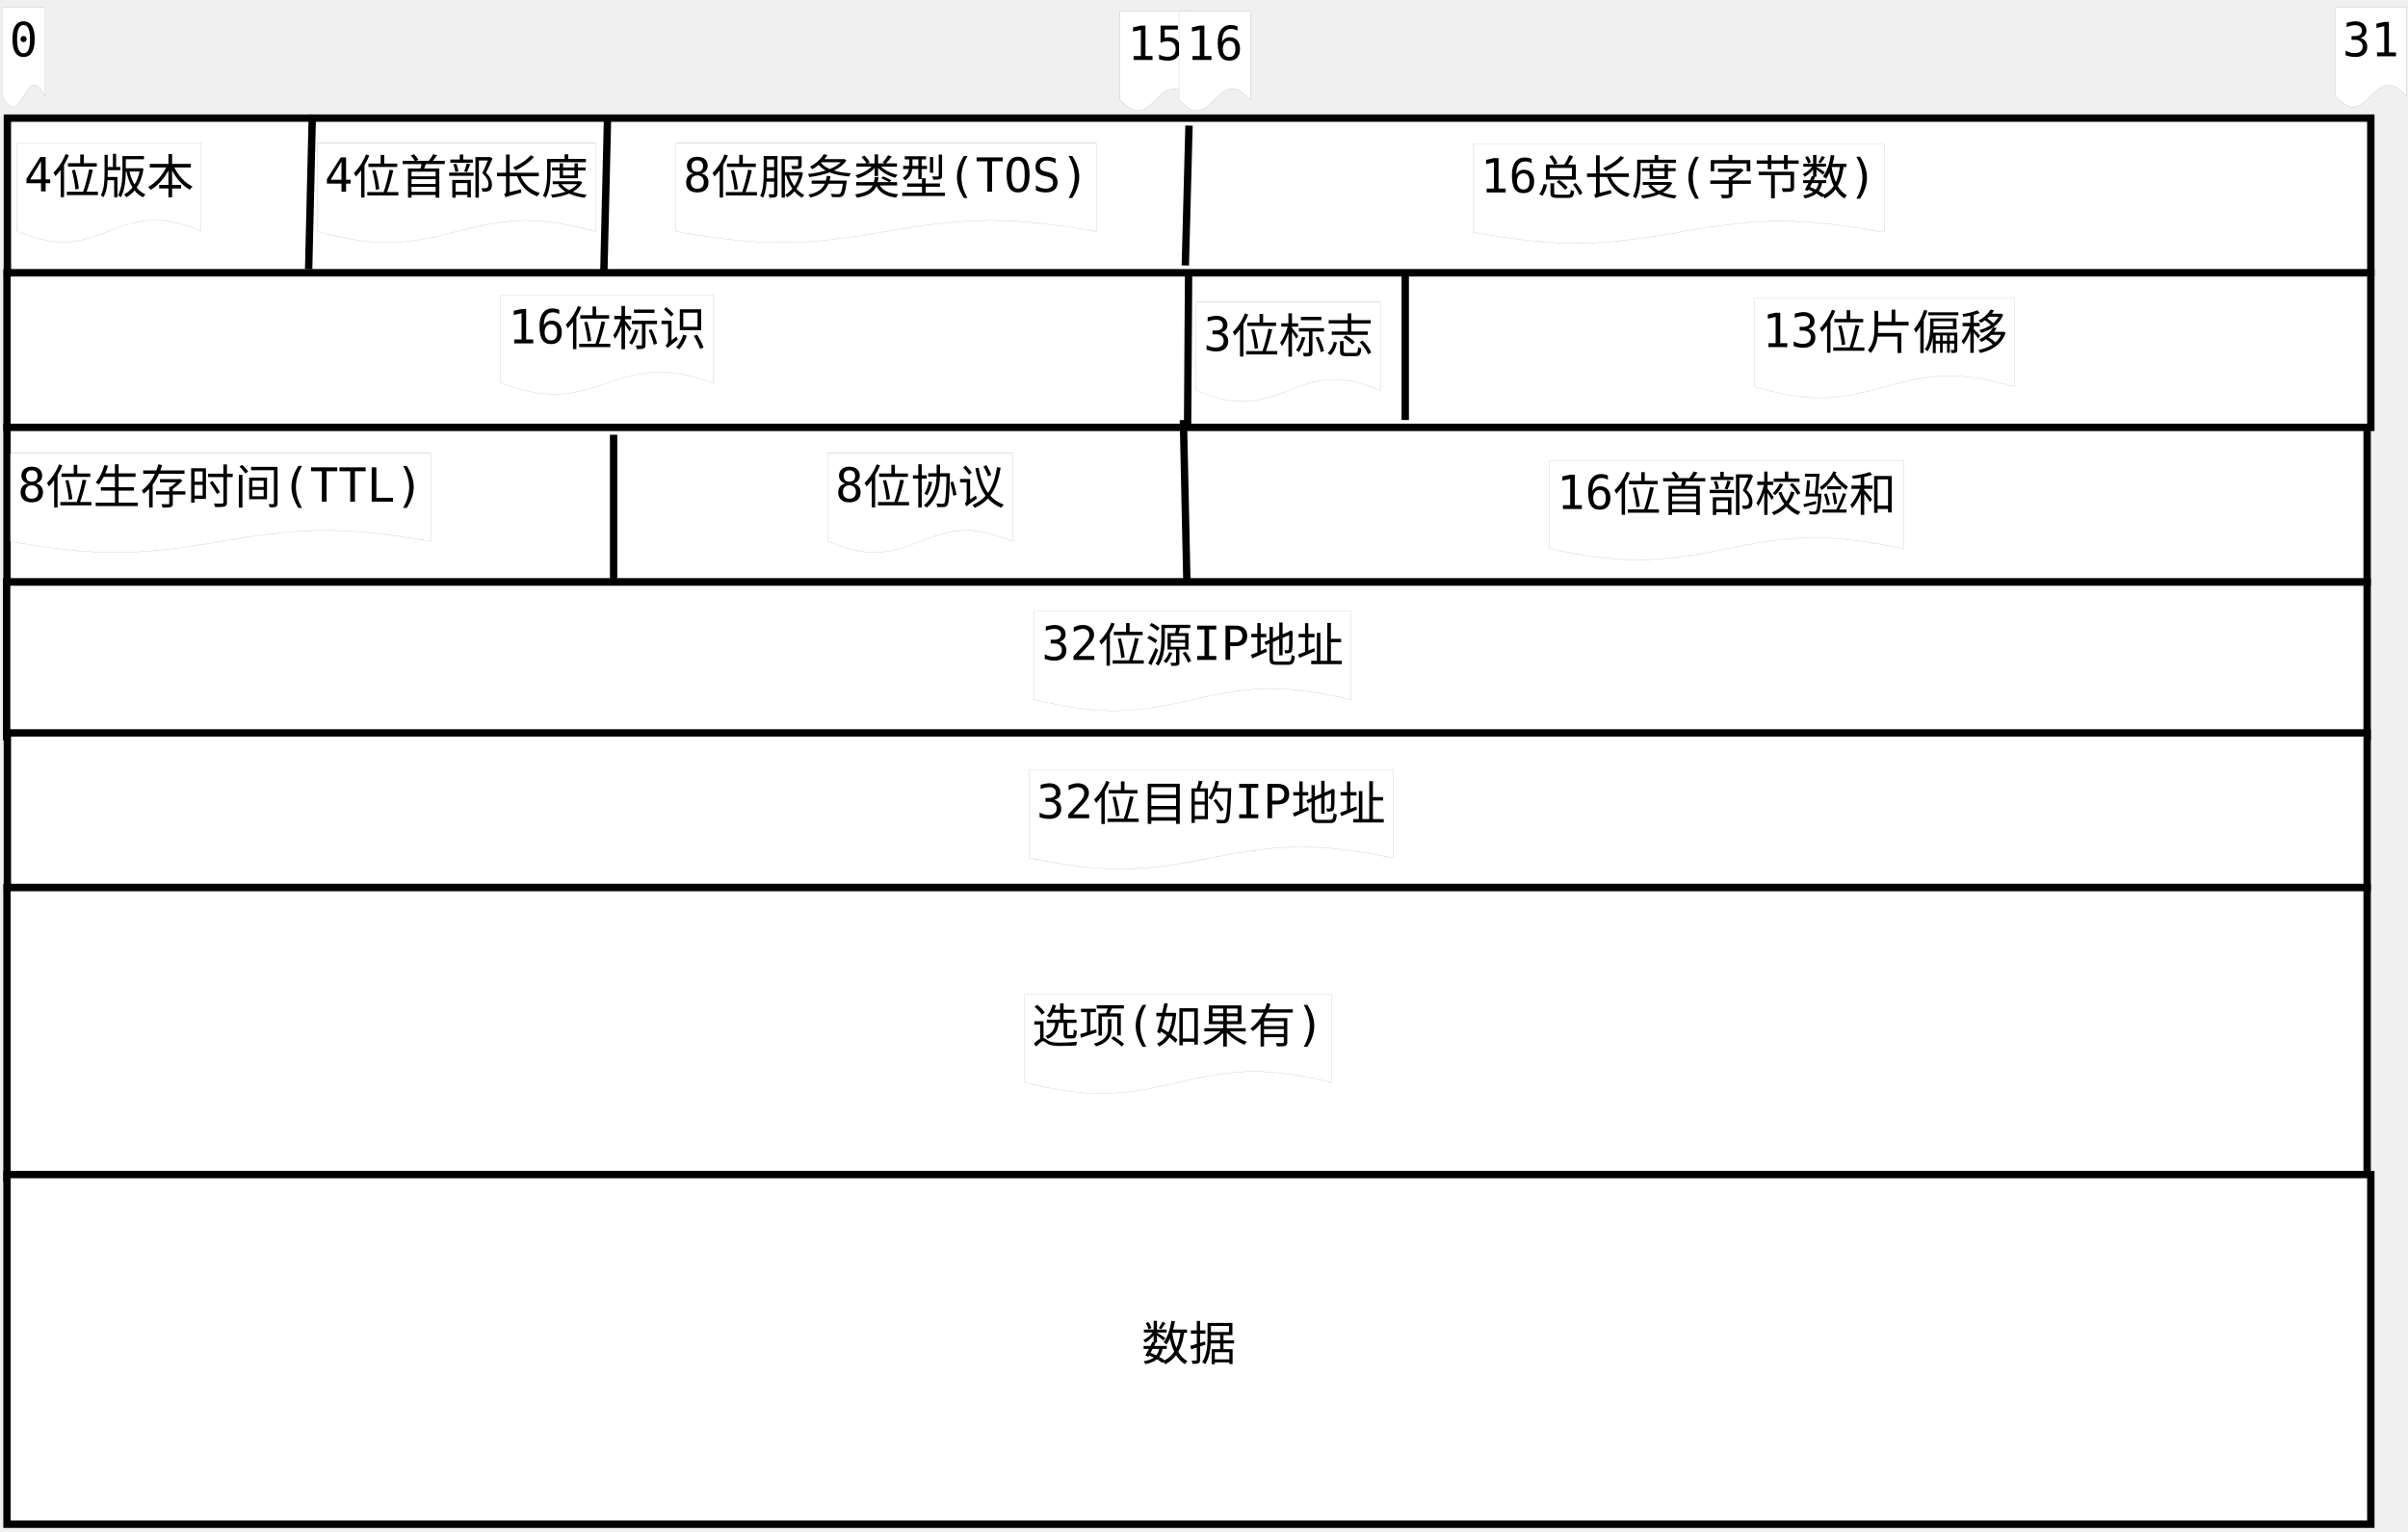
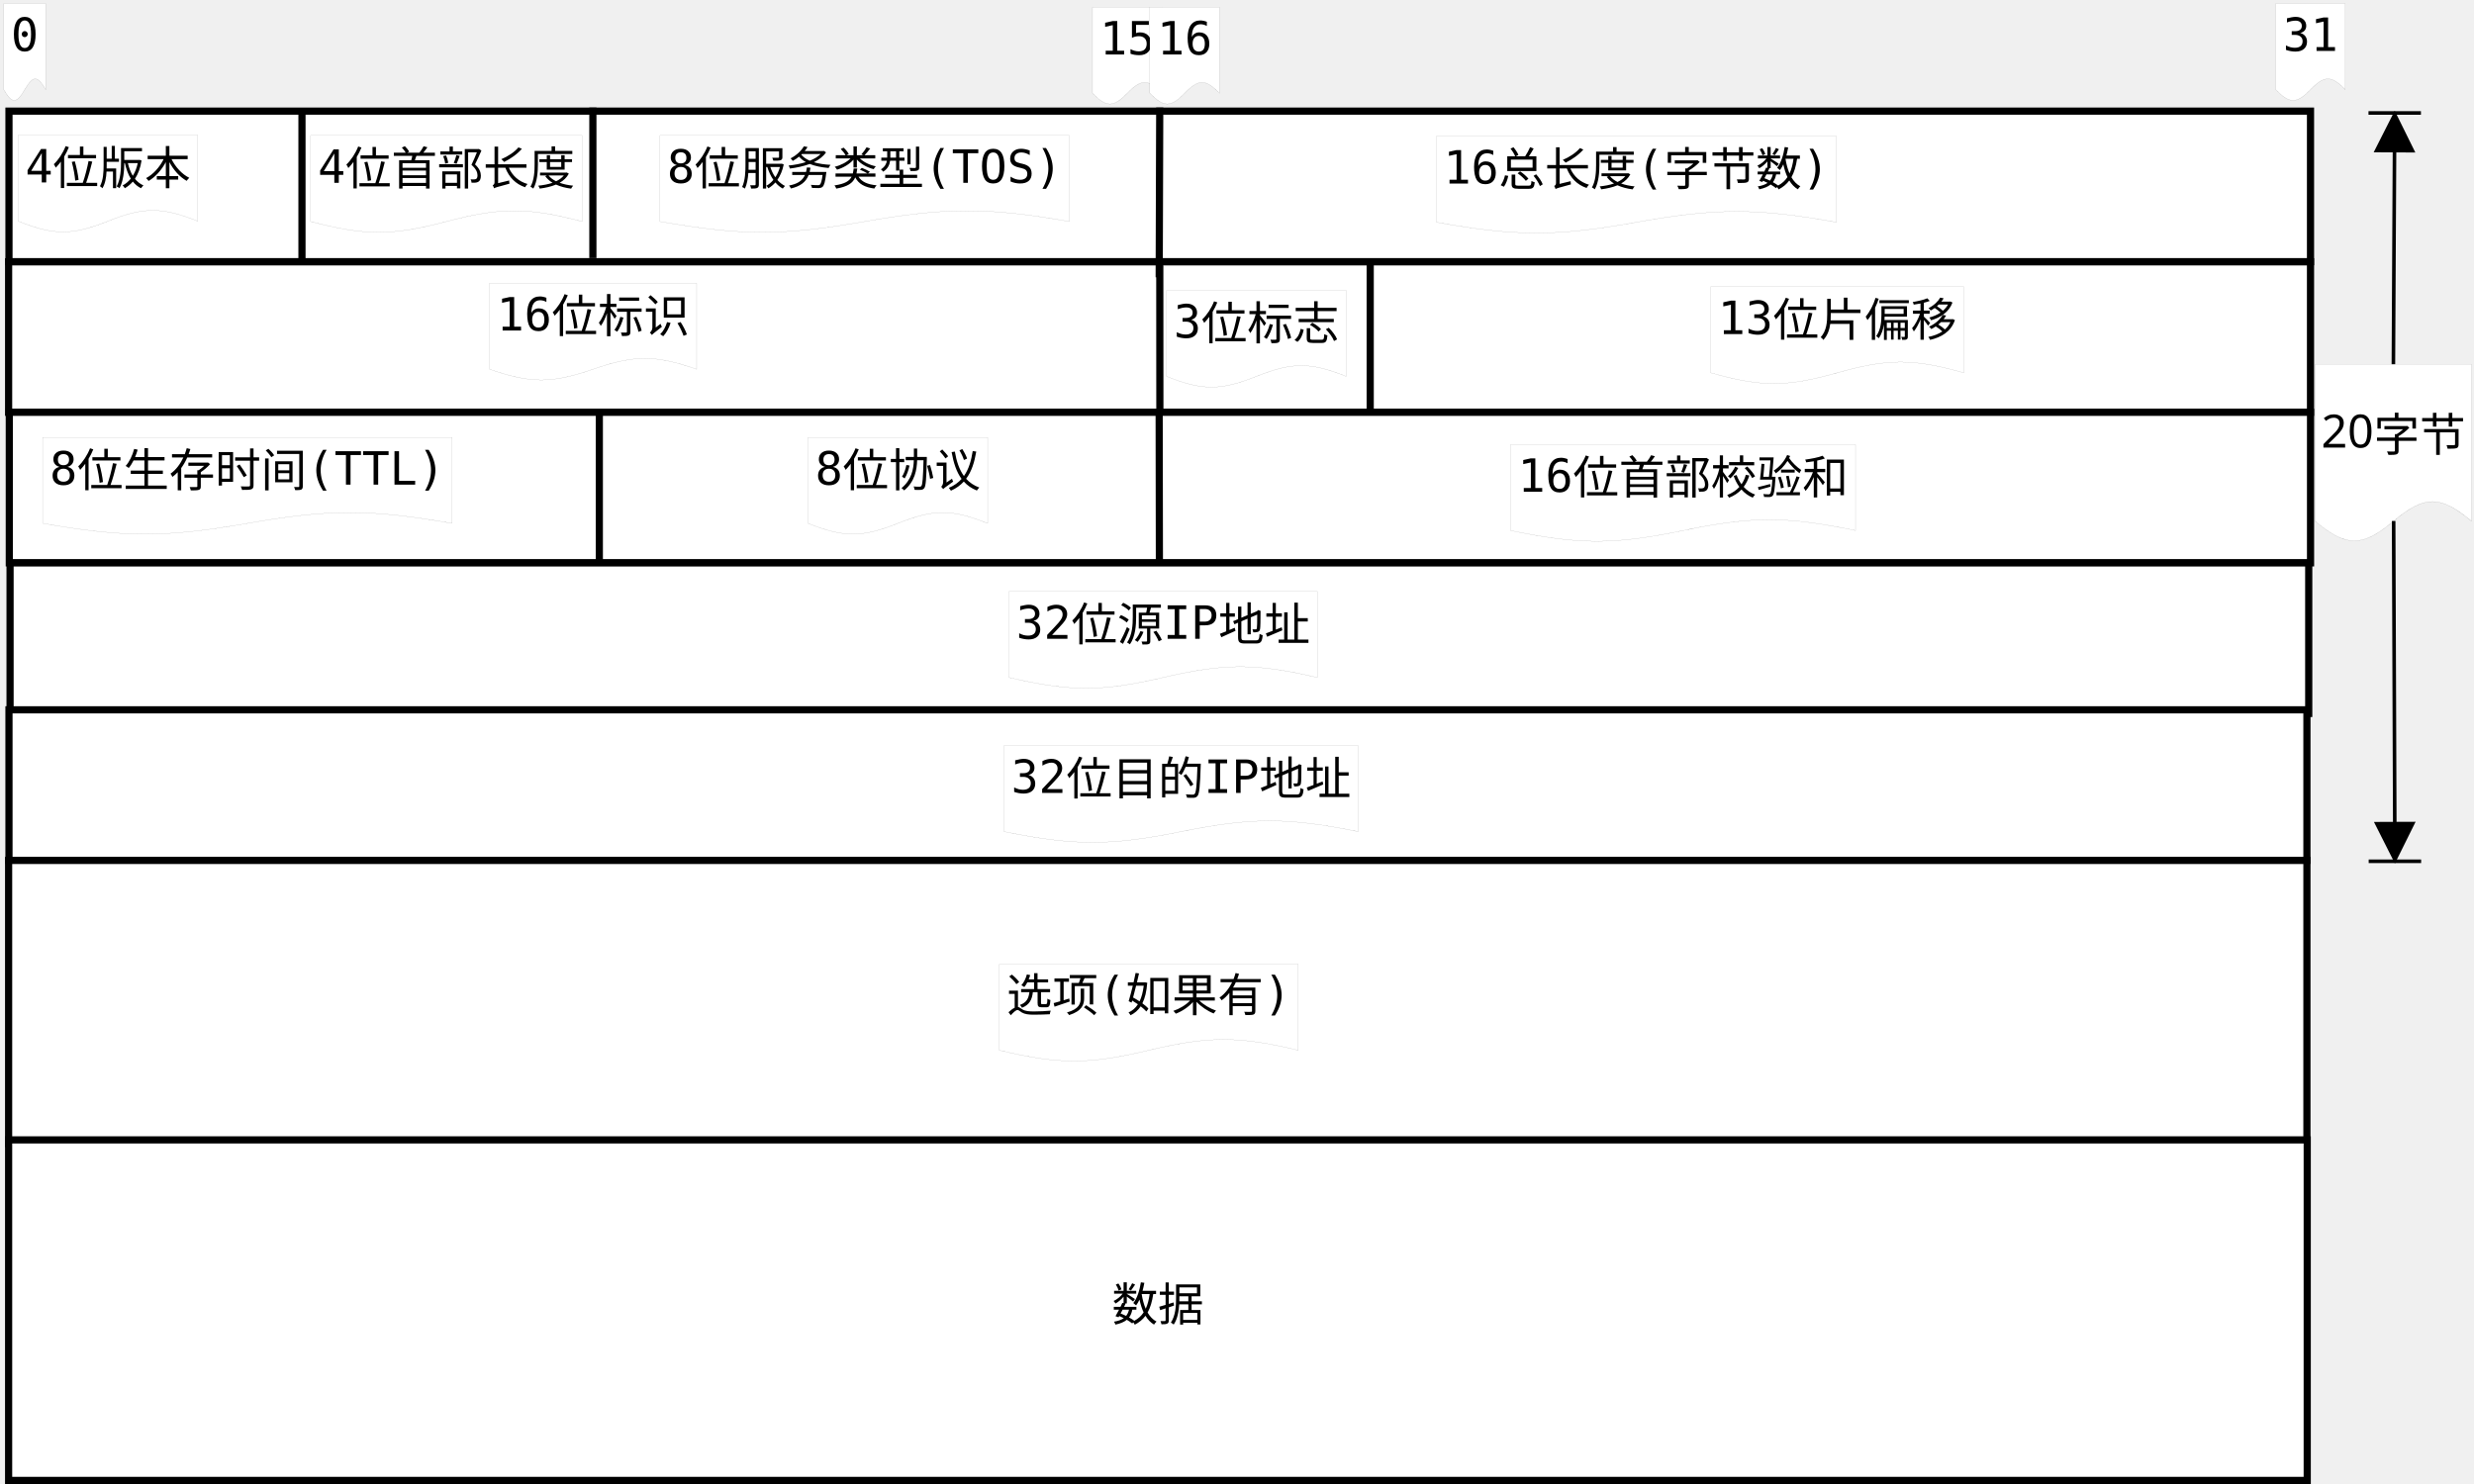
- <svg xmlns="http://www.w3.org/2000/svg" width="33cm" height="21cm" viewBox="196 154 654 414">
+ <svg xmlns="http://www.w3.org/2000/svg" width="35cm" height="21cm" viewBox="196 154 689 414">
  <g>
-     <rect style="fill: #ffffff" x="197.902" y="227.019" width="642" height="42" />
-     <rect style="fill: none; fill-opacity:0; stroke-width: 2; stroke: #000000" x="197.902" y="227.019" width="642" height="42" />
-     <text font-size="12.8" style="fill: #000000;text-anchor:middle;font-family:monospace;font-style:normal;font-weight:normal" x="518.902" y="250.669">
-       <tspan x="518.902" y="250.669" />
+     <rect style="fill: #ffffff" x="197.902" y="227.02" width="642" height="42" />
+     <rect style="fill: none; fill-opacity:0; stroke-width: 2; stroke: #000000" x="197.902" y="227.02" width="642" height="42" />
+     <text font-size="12.8" style="fill: #000000;text-anchor:middle;font-family:monospace;font-style:normal;font-weight:normal" x="518.902" y="250.67">
+       <tspan x="518.902" y="250.67" />
    </text>
  </g>
-   <line style="fill: none; fill-opacity:0; stroke-width: 2; stroke: #000000" x1="518.546" y1="268.019" x2="518.808" y2="228" />
-   <line style="fill: none; fill-opacity:0; stroke-width: 2; stroke: #000000" x1="577.652" y1="267.019" x2="577.652" y2="225.019" />
+   <line style="fill: none; fill-opacity:0; stroke-width: 2; stroke: #000000" x1="518.988" y1="268.02" x2="518.965" y2="228" />
+   <line style="fill: none; fill-opacity:0; stroke-width: 2; stroke: #000000" x1="577.652" y1="268.533" x2="577.652" y2="226.533" />
  <g>
-     <rect style="fill: #ffffff" x="197.902" y="269.019" width="641" height="42" />
-     <rect style="fill: none; fill-opacity:0; stroke-width: 2; stroke: #000000" x="197.902" y="269.019" width="641" height="42" />
-     <text font-size="12.8" style="fill: #000000;text-anchor:middle;font-family:monospace;font-style:normal;font-weight:normal" x="518.402" y="292.669">
-       <tspan x="518.402" y="292.669" />
+     <rect style="fill: #ffffff" x="198.092" y="269.02" width="641.819" height="42" />
+     <rect style="fill: none; fill-opacity:0; stroke-width: 2; stroke: #000000" x="198.092" y="269.02" width="641.819" height="42" />
+     <text font-size="12.8" style="fill: #000000;text-anchor:middle;font-family:monospace;font-style:normal;font-weight:normal" x="519.001" y="292.67">
+       <tspan x="519.001" y="292.67" />
    </text>
  </g>
-   <line style="fill: none; fill-opacity:0; stroke-width: 2; stroke: #000000" x1="518.352" y1="311.038" x2="517.402" y2="267.019" />
-   <line style="fill: none; fill-opacity:0; stroke-width: 2; stroke: #000000" x1="362.652" y1="313.019" x2="362.652" y2="271.019" />
+   <line style="fill: none; fill-opacity:0; stroke-width: 2; stroke: #000000" x1="518.856" y1="311.038" x2="518.791" y2="268.719" />
+   <line style="fill: none; fill-opacity:0; stroke-width: 2; stroke: #000000" x1="362.652" y1="311.507" x2="362.652" y2="269.507" />
  <g>
-     <rect style="fill: #ffffff" x="197.802" y="311.038" width="641.1" height="42" />
-     <rect style="fill: none; fill-opacity:0; stroke-width: 2; stroke: #000000" x="197.802" y="311.038" width="641.1" height="42" />
-     <text font-size="12.8" style="fill: #000000;text-anchor:middle;font-family:monospace;font-style:normal;font-weight:normal" x="518.352" y="334.688">
-       <tspan x="518.352" y="334.688" />
+     <rect style="fill: #ffffff" x="198.306" y="311.038" width="641.1" height="42" />
+     <rect style="fill: none; fill-opacity:0; stroke-width: 2; stroke: #000000" x="198.306" y="311.038" width="641.1" height="42" />
+     <text font-size="12.8" style="fill: #000000;text-anchor:middle;font-family:monospace;font-style:normal;font-weight:normal" x="518.856" y="334.688">
+       <tspan x="518.856" y="334.688" />
    </text>
  </g>
  <g>
-     <rect style="fill: #ffffff" x="198.002" y="352.019" width="640.9" height="42" />
-     <rect style="fill: none; fill-opacity:0; stroke-width: 2; stroke: #000000" x="198.002" y="352.019" width="640.9" height="42" />
-     <text font-size="12.8" style="fill: #000000;text-anchor:middle;font-family:monospace;font-style:normal;font-weight:normal" x="518.452" y="375.669">
-       <tspan x="518.452" y="375.669" />
+     <rect style="fill: #ffffff" x="198.002" y="352.02" width="640.9" height="42" />
+     <rect style="fill: none; fill-opacity:0; stroke-width: 2; stroke: #000000" x="198.002" y="352.02" width="640.9" height="42" />
+     <text font-size="12.8" style="fill: #000000;text-anchor:middle;font-family:monospace;font-style:normal;font-weight:normal" x="518.452" y="375.67">
+       <tspan x="518.452" y="375.67" />
    </text>
  </g>
  <g>
    <rect style="fill: #ffffff" x="197.902" y="394.038" width="641" height="78.962" />
    <rect style="fill: none; fill-opacity:0; stroke-width: 2; stroke: #000000" x="197.902" y="394.038" width="641" height="78.962" />
    <text font-size="12.8" style="fill: #000000;text-anchor:middle;font-family:monospace;font-style:normal;font-weight:normal" x="518.402" y="436.169">
      <tspan x="518.402" y="436.169" />
    </text>
  </g>
  <g>
-     <rect style="fill: #ffffff" x="197.902" y="472" width="642" height="95" />
-     <rect style="fill: none; fill-opacity:0; stroke-width: 2; stroke: #000000" x="197.902" y="472" width="642" height="95" />
-     <text font-size="12.8" style="fill: #000000;text-anchor:middle;font-family:monospace;font-style:normal;font-weight:normal" x="518.902" y="522.5">
-       <tspan x="518.902" y="522.5">数据</tspan>
+     <rect style="fill: #ffffff" x="197.902" y="472" width="641.084" height="95" />
+     <rect style="fill: none; fill-opacity:0; stroke-width: 2; stroke: #000000" x="197.902" y="472" width="641.084" height="95" />
+     <text font-size="12.8" style="fill: #000000;text-anchor:middle;font-family:monospace;font-style:normal;font-weight:normal" x="518.444" y="522.5">
+       <tspan x="518.444" y="522.5">数据</tspan>
    </text>
  </g>
  <g>
    <rect style="fill: #ffffff" x="198.002" y="185" width="641.9" height="42" />
    <rect style="fill: none; fill-opacity:0; stroke-width: 2; stroke: #000000" x="198.002" y="185" width="641.9" height="42" />
    <text font-size="12.8" style="fill: #000000;text-anchor:middle;font-family:monospace;font-style:normal;font-weight:normal" x="518.952" y="208.65">
      <tspan x="518.952" y="208.65" />
    </text>
  </g>
-   <line style="fill: none; fill-opacity:0; stroke-width: 2; stroke: #000000" x1="517.926" y1="225.026" x2="518.926" y2="187.026" />
-   <line style="fill: none; fill-opacity:0; stroke-width: 2; stroke: #000000" x1="360" y1="227" x2="361.002" y2="185" />
  <g>
    <path style="fill: #ffffff" d="M 282.15 191.8 L 357.85,191.8 L 357.85,215.8 C 342.71,211.8 335.14,211.8 320,215.8 C 304.86,219.8 297.29,219.8 282.15,215.8 L 282.15,191.8z" />
    <path style="fill: none; fill-opacity:0; stroke-width: 0.02; stroke: #000000" d="M 282.15 191.8 L 357.85,191.8 L 357.85,215.8 C 342.71,211.8 335.14,211.8 320,215.8 C 304.86,219.8 297.29,219.8 282.15,215.8 L 282.15,191.8" />
    <text font-size="12.8" style="fill: #000000;text-anchor:middle;font-family:monospace;font-style:normal;font-weight:normal" x="320" y="205">
      <tspan x="320" y="205">4位首部长度</tspan>
    </text>
  </g>
  <g>
    <path style="fill: #ffffff" d="M 200.552 191.7 L 250.652,191.7 L 250.652,215.7 C 240.632,211.7 235.622,211.7 225.602,215.7 C 215.582,219.7 210.572,219.7 200.552,215.7 L 200.552,191.7z" />
    <path style="fill: none; fill-opacity:0; stroke-width: 0.02; stroke: #000000" d="M 200.552 191.7 L 250.652,191.7 L 250.652,215.7 C 240.632,211.7 235.622,211.7 225.602,215.7 C 215.582,219.7 210.572,219.7 200.552,215.7 L 200.552,191.7" />
    <text font-size="12.8" style="fill: #000000;text-anchor:middle;font-family:monospace;font-style:normal;font-weight:normal" x="225.602" y="204.9">
      <tspan x="225.602" y="204.9">4位版本</tspan>
    </text>
  </g>
  <g>
    <path style="fill: #ffffff" d="M 379.552 191.8 L 493.752,191.8 L 493.752,215.8 C 470.912,211.8 459.492,211.8 436.652,215.8 C 413.812,219.8 402.392,219.8 379.552,215.8 L 379.552,191.8z" />
    <path style="fill: none; fill-opacity:0; stroke-width: 0.02; stroke: #000000" d="M 379.552 191.8 L 493.752,191.8 L 493.752,215.8 C 470.912,211.8 459.492,211.8 436.652,215.8 C 413.812,219.8 402.392,219.8 379.552,215.8 L 379.552,191.8" />
    <text font-size="12.8" style="fill: #000000;text-anchor:middle;font-family:monospace;font-style:normal;font-weight:normal" x="436.652" y="205">
      <tspan x="436.652" y="205">8位服务类型(TOS)</tspan>
    </text>
  </g>
  <g>
    <path style="fill: #ffffff" d="M 596.102 192 L 707.702,192 L 707.702,216 C 685.382,212 674.222,212 651.902,216 C 629.582,220 618.422,220 596.102,216 L 596.102,192z" />
    <path style="fill: none; fill-opacity:0; stroke-width: 0.02; stroke: #000000" d="M 596.102 192 L 707.702,192 L 707.702,216 C 685.382,212 674.222,212 651.902,216 C 629.582,220 618.422,220 596.102,216 L 596.102,192" />
    <text font-size="12.8" style="fill: #000000;text-anchor:middle;font-family:monospace;font-style:normal;font-weight:normal" x="651.902" y="205.2">
      <tspan x="651.902" y="205.2">16总长度(字节数)</tspan>
    </text>
  </g>
  <g>
    <path style="fill: #ffffff" d="M 332.002 233 L 389.802,233 L 389.802,257 C 378.242,253 372.462,253 360.902,257 C 349.342,261 343.562,261 332.002,257 L 332.002,233z" />
    <path style="fill: none; fill-opacity:0; stroke-width: 0.02; stroke: #000000" d="M 332.002 233 L 389.802,233 L 389.802,257 C 378.242,253 372.462,253 360.902,257 C 349.342,261 343.562,261 332.002,257 L 332.002,233" />
    <text font-size="12.8" style="fill: #000000;text-anchor:middle;font-family:monospace;font-style:normal;font-weight:normal" x="360.902" y="246.2">
      <tspan x="360.902" y="246.2">16位标识</tspan>
    </text>
  </g>
  <g>
    <path style="fill: #ffffff" d="M 520.852 235 L 570.952,235 L 570.952,259 C 560.932,255 555.922,255 545.902,259 C 535.882,263 530.872,263 520.852,259 L 520.852,235z" />
    <path style="fill: none; fill-opacity:0; stroke-width: 0.02; stroke: #000000" d="M 520.852 235 L 570.952,235 L 570.952,259 C 560.932,255 555.922,255 545.902,259 C 535.882,263 530.872,263 520.852,259 L 520.852,235" />
    <text font-size="12.8" style="fill: #000000;text-anchor:middle;font-family:monospace;font-style:normal;font-weight:normal" x="545.902" y="248.2">
      <tspan x="545.902" y="248.2">3位标志</tspan>
    </text>
  </g>
  <g>
    <path style="fill: #ffffff" d="M 672.602 234 L 743.202,234 L 743.202,258 C 729.082,254 722.022,254 707.902,258 C 693.782,262 686.722,262 672.602,258 L 672.602,234z" />
    <path style="fill: none; fill-opacity:0; stroke-width: 0.02; stroke: #000000" d="M 672.602 234 L 743.202,234 L 743.202,258 C 729.082,254 722.022,254 707.902,258 C 693.782,262 686.722,262 672.602,258 L 672.602,234" />
    <text font-size="12.8" style="fill: #000000;text-anchor:middle;font-family:monospace;font-style:normal;font-weight:normal" x="707.902" y="247.2">
      <tspan x="707.902" y="247.2">13位片偏移</tspan>
    </text>
  </g>
  <g>
-     <path style="fill: #ffffff" d="M 198.802 276 L 313.002,276 L 313.002,300 C 290.162,296 278.742,296 255.902,300 C 233.062,304 221.642,304 198.802,300 L 198.802,276z" />
-     <path style="fill: none; fill-opacity:0; stroke-width: 0.02; stroke: #000000" d="M 198.802 276 L 313.002,276 L 313.002,300 C 290.162,296 278.742,296 255.902,300 C 233.062,304 221.642,304 198.802,300 L 198.802,276" />
-     <text font-size="12.8" style="fill: #000000;text-anchor:middle;font-family:monospace;font-style:normal;font-weight:normal" x="255.902" y="289.2">
-       <tspan x="255.902" y="289.2">8位生存时间(TTL)</tspan>
+     <path style="fill: #ffffff" d="M 207.374 276 L 321.574,276 L 321.574,300 C 298.734,296 287.314,296 264.474,300 C 241.634,304 230.214,304 207.374,300 L 207.374,276z" />
+     <path style="fill: none; fill-opacity:0; stroke-width: 0.02; stroke: #000000" d="M 207.374 276 L 321.574,276 L 321.574,300 C 298.734,296 287.314,296 264.474,300 C 241.634,304 230.214,304 207.374,300 L 207.374,276" />
+     <text font-size="12.8" style="fill: #000000;text-anchor:middle;font-family:monospace;font-style:normal;font-weight:normal" x="264.474" y="289.2">
+       <tspan x="264.474" y="289.2">8位生存时间(TTL)</tspan>
    </text>
  </g>
  <g>
    <path style="fill: #ffffff" d="M 420.852 276 L 470.952,276 L 470.952,300 C 460.932,296 455.922,296 445.902,300 C 435.882,304 430.872,304 420.852,300 L 420.852,276z" />
    <path style="fill: none; fill-opacity:0; stroke-width: 0.02; stroke: #000000" d="M 420.852 276 L 470.952,276 L 470.952,300 C 460.932,296 455.922,296 445.902,300 C 435.882,304 430.872,304 420.852,300 L 420.852,276" />
    <text font-size="12.8" style="fill: #000000;text-anchor:middle;font-family:monospace;font-style:normal;font-weight:normal" x="445.902" y="289.2">
      <tspan x="445.902" y="289.2">8位协议</tspan>
    </text>
  </g>
  <g>
    <path style="fill: #ffffff" d="M 616.802 278 L 713.002,278 L 713.002,302 C 693.762,298 684.142,298 664.902,302 C 645.662,306 636.042,306 616.802,302 L 616.802,278z" />
    <path style="fill: none; fill-opacity:0; stroke-width: 0.02; stroke: #000000" d="M 616.802 278 L 713.002,278 L 713.002,302 C 693.762,298 684.142,298 664.902,302 C 645.662,306 636.042,306 616.802,302 L 616.802,278" />
    <text font-size="12.8" style="fill: #000000;text-anchor:middle;font-family:monospace;font-style:normal;font-weight:normal" x="664.902" y="291.2">
      <tspan x="664.902" y="291.2">16位首部校验和</tspan>
    </text>
  </g>
  <g>
    <path style="fill: #ffffff" d="M 476.902 319 L 562.902,319 L 562.902,343 C 545.702,339 537.102,339 519.902,343 C 502.702,347 494.102,347 476.902,343 L 476.902,319z" />
    <path style="fill: none; fill-opacity:0; stroke-width: 0.02; stroke: #000000" d="M 476.902 319 L 562.902,319 L 562.902,343 C 545.702,339 537.102,339 519.902,343 C 502.702,347 494.102,347 476.902,343 L 476.902,319" />
    <text font-size="12.8" style="fill: #000000;text-anchor:middle;font-family:monospace;font-style:normal;font-weight:normal" x="519.902" y="332.2">
      <tspan x="519.902" y="332.2">32位源IP地址</tspan>
    </text>
  </g>
  <g>
    <path style="fill: #ffffff" d="M 475.502 362 L 574.302,362 L 574.302,386 C 554.542,382 544.662,382 524.902,386 C 505.142,390 495.262,390 475.502,386 L 475.502,362z" />
    <path style="fill: none; fill-opacity:0; stroke-width: 0.02; stroke: #000000" d="M 475.502 362 L 574.302,362 L 574.302,386 C 554.542,382 544.662,382 524.902,386 C 505.142,390 495.262,390 475.502,386 L 475.502,362" />
    <text font-size="12.8" style="fill: #000000;text-anchor:middle;font-family:monospace;font-style:normal;font-weight:normal" x="524.902" y="375.2">
      <tspan x="524.902" y="375.2">32位目的IP地址</tspan>
    </text>
  </g>
  <g>
    <path style="fill: #ffffff" d="M 474.202 423 L 557.602,423 L 557.602,447 C 540.922,443 532.582,443 515.902,447 C 499.222,451 490.882,451 474.202,447 L 474.202,423z" />
    <path style="fill: none; fill-opacity:0; stroke-width: 0.02; stroke: #000000" d="M 474.202 423 L 557.602,423 L 557.602,447 C 540.922,443 532.582,443 515.902,447 C 499.222,451 490.882,451 474.202,447 L 474.202,423" />
    <text font-size="12.8" style="fill: #000000;text-anchor:middle;font-family:monospace;font-style:normal;font-weight:normal" x="515.902" y="436.2">
      <tspan x="515.902" y="436.2">选项(如果有)</tspan>
    </text>
  </g>
  <g>
    <path style="fill: #ffffff" d="M 196.552 155 L 208.252,155 L 208.252,179 C 205.912,175 204.742,175 202.402,179 C 200.062,183 198.892,183 196.552,179 L 196.552,155z" />
    <path style="fill: none; fill-opacity:0; stroke-width: 0.02; stroke: #000000" d="M 196.552 155 L 208.252,155 L 208.252,179 C 205.912,175 204.742,175 202.402,179 C 200.062,183 198.892,183 196.552,179 L 196.552,155" />
    <text font-size="12.8" style="fill: #000000;text-anchor:middle;font-family:monospace;font-style:normal;font-weight:normal" x="202.402" y="168.2">
      <tspan x="202.402" y="168.2">0</tspan>
    </text>
  </g>
  <g>
    <path style="fill: #ffffff" d="M 500.202 156 L 519.602,156 L 519.602,180 C 515.722,176 513.782,176 509.902,180 C 506.022,184 504.082,184 500.202,180 L 500.202,156z" />
    <path style="fill: none; fill-opacity:0; stroke-width: 0.02; stroke: #000000" d="M 500.202 156 L 519.602,156 L 519.602,180 C 515.722,176 513.782,176 509.902,180 C 506.022,184 504.082,184 500.202,180 L 500.202,156" />
    <text font-size="12.8" style="fill: #000000;text-anchor:middle;font-family:monospace;font-style:normal;font-weight:normal" x="509.902" y="169.2">
      <tspan x="509.902" y="169.2">15</tspan>
    </text>
  </g>
  <g>
    <path style="fill: #ffffff" d="M 516.202 156 L 535.602,156 L 535.602,180 C 531.722,176 529.782,176 525.902,180 C 522.022,184 520.082,184 516.202,180 L 516.202,156z" />
    <path style="fill: none; fill-opacity:0; stroke-width: 0.02; stroke: #000000" d="M 516.202 156 L 535.602,156 L 535.602,180 C 531.722,176 529.782,176 525.902,180 C 522.022,184 520.082,184 516.202,180 L 516.202,156" />
    <text font-size="12.8" style="fill: #000000;text-anchor:middle;font-family:monospace;font-style:normal;font-weight:normal" x="525.902" y="169.2">
      <tspan x="525.902" y="169.2">16</tspan>
    </text>
  </g>
  <g>
    <path style="fill: #ffffff" d="M 830.202 155 L 849.602,155 L 849.602,179 C 845.722,175 843.782,175 839.902,179 C 836.022,183 834.082,183 830.202,179 L 830.202,155z" />
    <path style="fill: none; fill-opacity:0; stroke-width: 0.02; stroke: #000000" d="M 830.202 155 L 849.602,155 L 849.602,179 C 845.722,175 843.782,175 839.902,179 C 836.022,183 834.082,183 830.202,179 L 830.202,155" />
    <text font-size="12.8" style="fill: #000000;text-anchor:middle;font-family:monospace;font-style:normal;font-weight:normal" x="839.902" y="168.2">
      <tspan x="839.902" y="168.2">31</tspan>
    </text>
  </g>
-   <line style="fill: none; fill-opacity:0; stroke-width: 2; stroke: #000000" x1="279.826" y1="226.024" x2="280.828" y2="184.024" />
+   <line style="fill: none; fill-opacity:0; stroke-width: 2; stroke: #000000" x1="518.799" y1="231.36" x2="518.952" y2="183.992" />
+   <line style="fill: none; fill-opacity:0; stroke-width: 2; stroke: #000000" x1="279.72" y1="226.502" x2="279.72" y2="184.502" />
+   <line style="fill: none; fill-opacity:0; stroke-width: 2; stroke: #000000" x1="360.853" y1="225.998" x2="360.853" y2="183.998" />
+   <line style="fill: none; fill-opacity:0; stroke-width: 1; stroke: #000000" x1="856.13" y1="394.276" x2="870.753" y2="394.276" />
+   <line style="fill: none; fill-opacity:0; stroke-width: 1; stroke: #000000" x1="856.076" y1="185.515" x2="870.699" y2="185.515" />
+   <g>
+     <path style="fill: #ffffff" d="M 841.22 255.609 L 884.82,255.609 L 884.82,299.403 C 876.1,292.104 871.74,292.104 863.02,299.403 C 854.3,306.702 849.94,306.702 841.22,299.403 L 841.22,255.609z" />
+     <path style="fill: none; fill-opacity:0; stroke-width: 0.02; stroke: #000000" d="M 841.22 255.609 L 884.82,255.609 L 884.82,299.403 C 876.1,292.104 871.74,292.104 863.02,299.403 C 854.3,306.702 849.94,306.702 841.22,299.403 L 841.22,255.609" />
+     <text font-size="12.8" style="fill: #000000;text-anchor:middle;font-family:sans-serif;font-style:normal;font-weight:normal" x="863.02" y="278.856">
+       <tspan x="863.02" y="278.856">20字节</tspan>
+     </text>
+   </g>
+   <g>
+     <line style="fill: none; fill-opacity:0; stroke-width: 1; stroke: #000000" x1="863.02" y1="255.609" x2="863.332" y2="196.014" />
+     <polygon style="fill: #000000" points="868.332,196.041 863.385,186.015 858.332,195.988 " />
+     <polygon style="fill: none; fill-opacity:0; stroke-width: 1; stroke: #000000" points="868.332,196.041 863.385,186.015 858.332,195.988 " />
+   </g>
+   <g>
+     <line style="fill: none; fill-opacity:0; stroke-width: 1; stroke: #000000" x1="863.088" y1="299.341" x2="863.403" y2="383.776" />
+     <polygon style="fill: #000000" points="858.403,383.795 863.44,393.776 868.403,383.757 " />
+     <polygon style="fill: none; fill-opacity:0; stroke-width: 1; stroke: #000000" points="858.403,383.795 863.44,393.776 868.403,383.757 " />
+   </g>
</svg>
